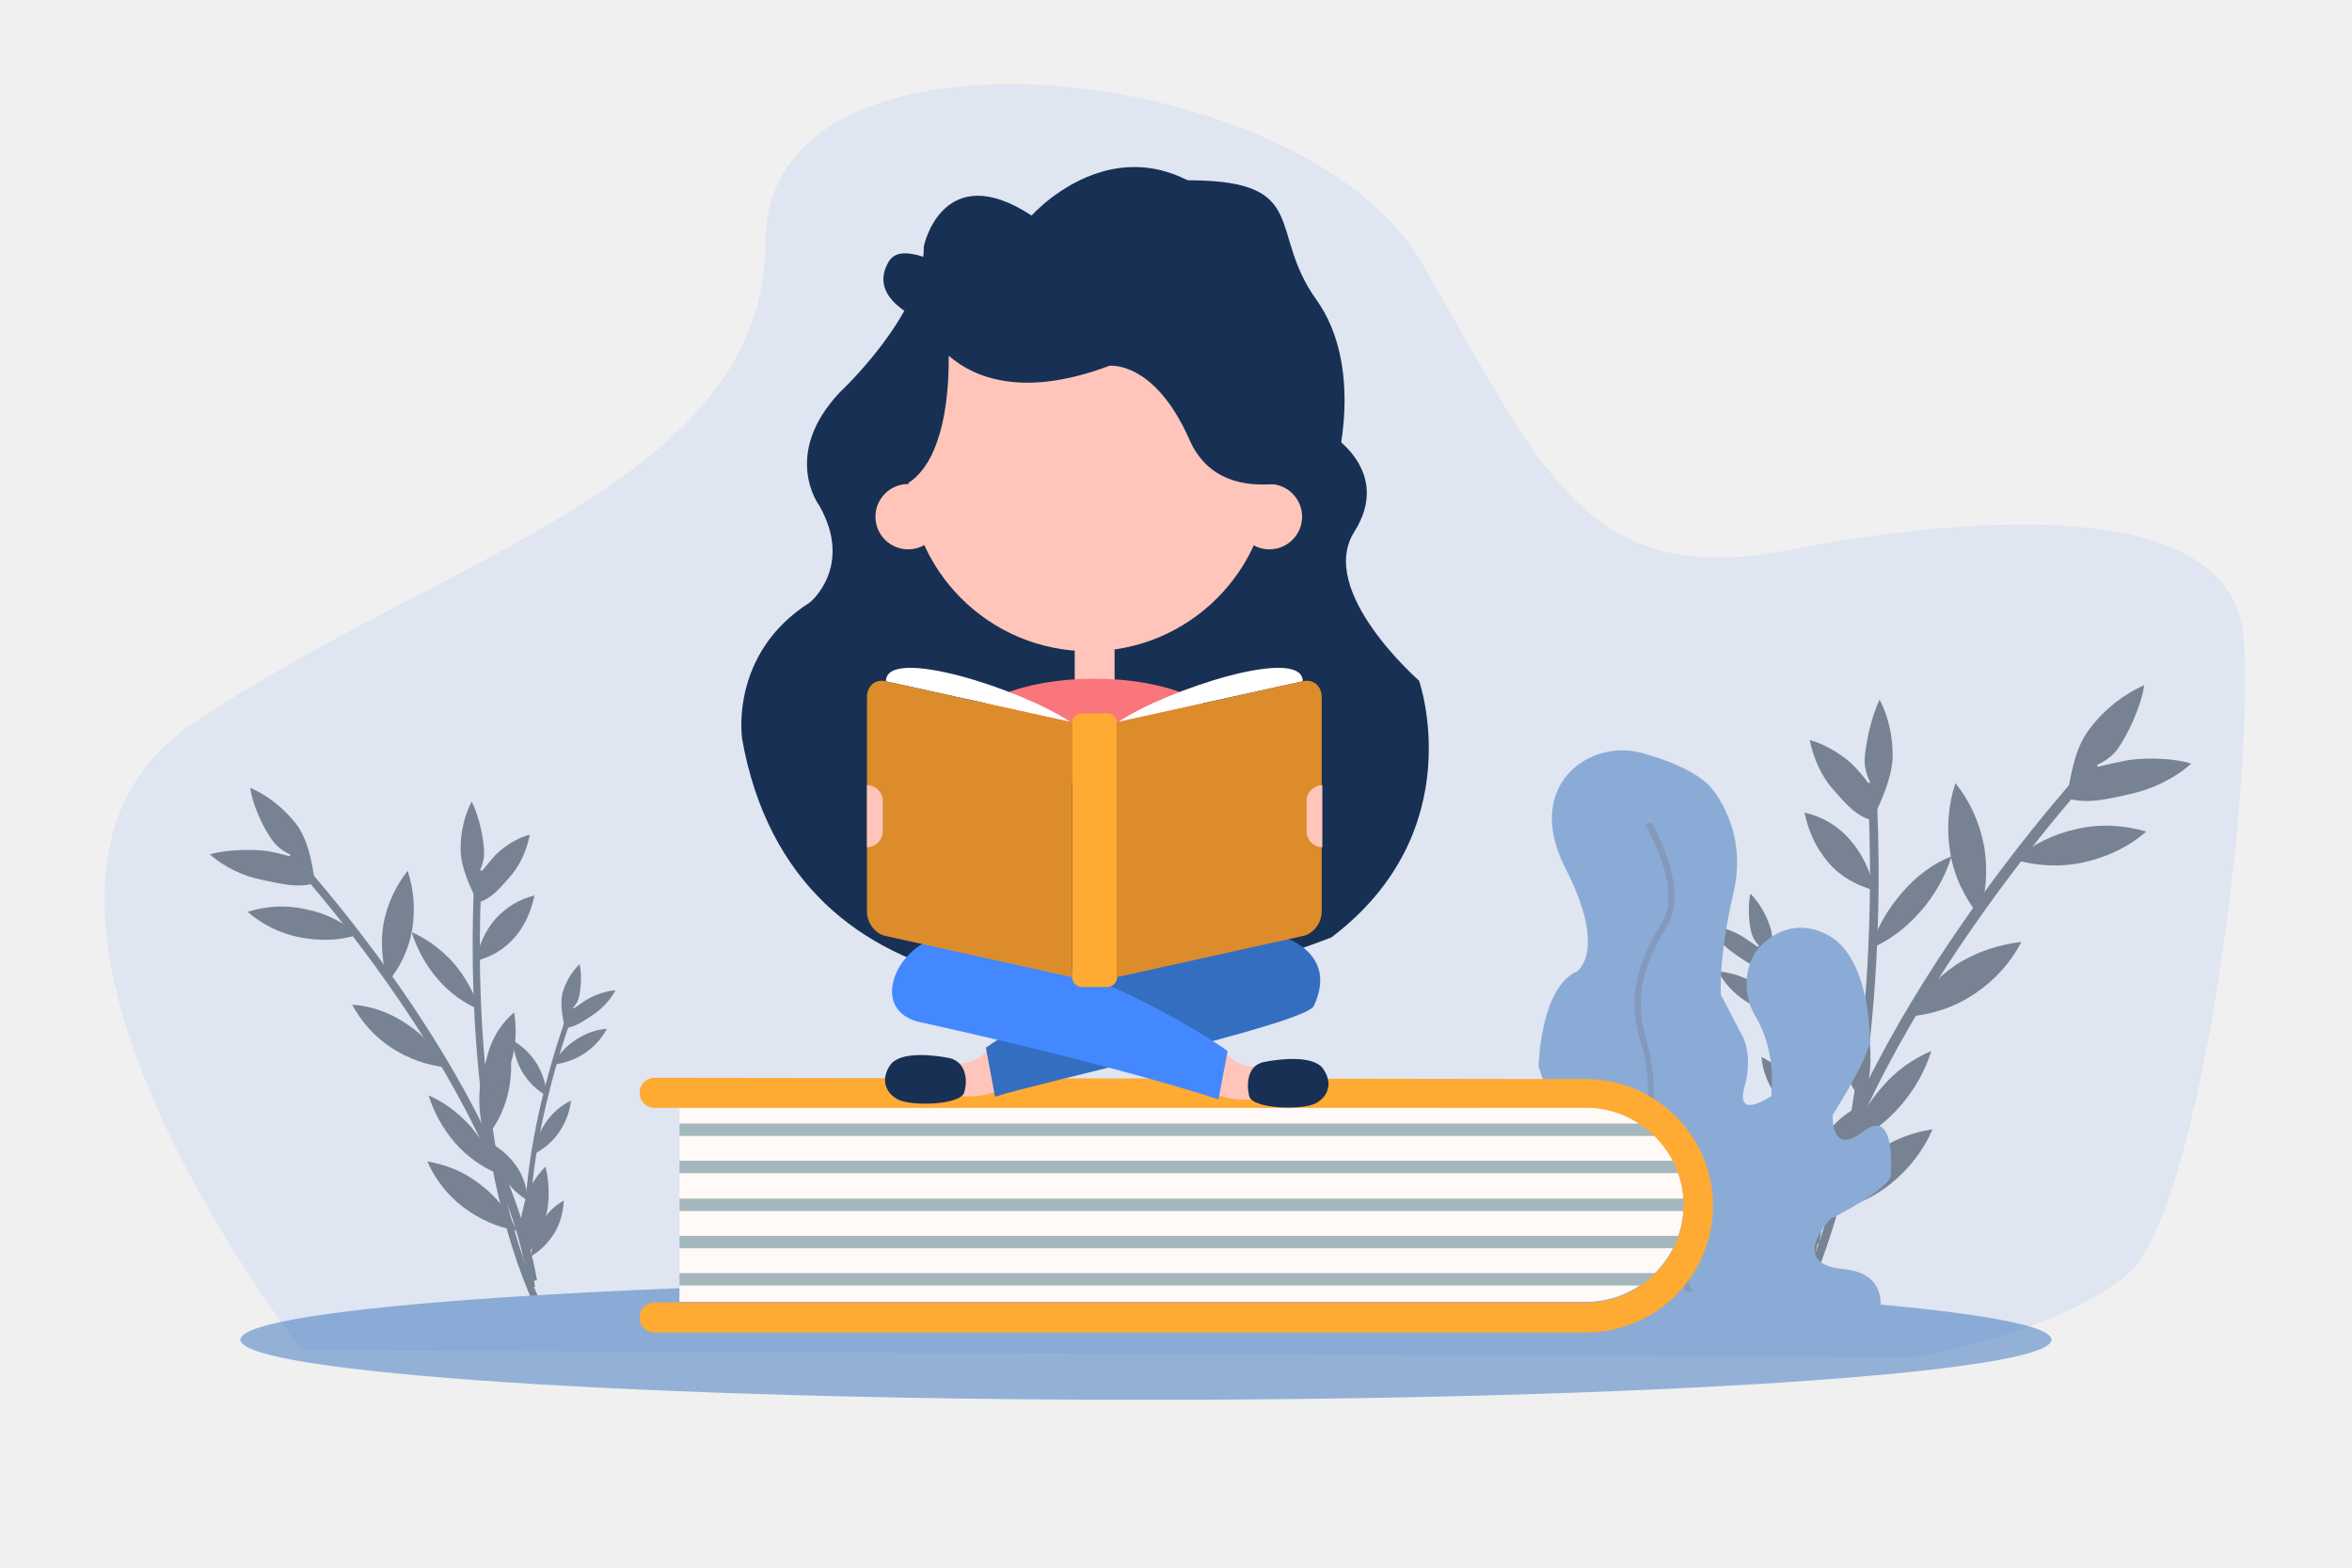
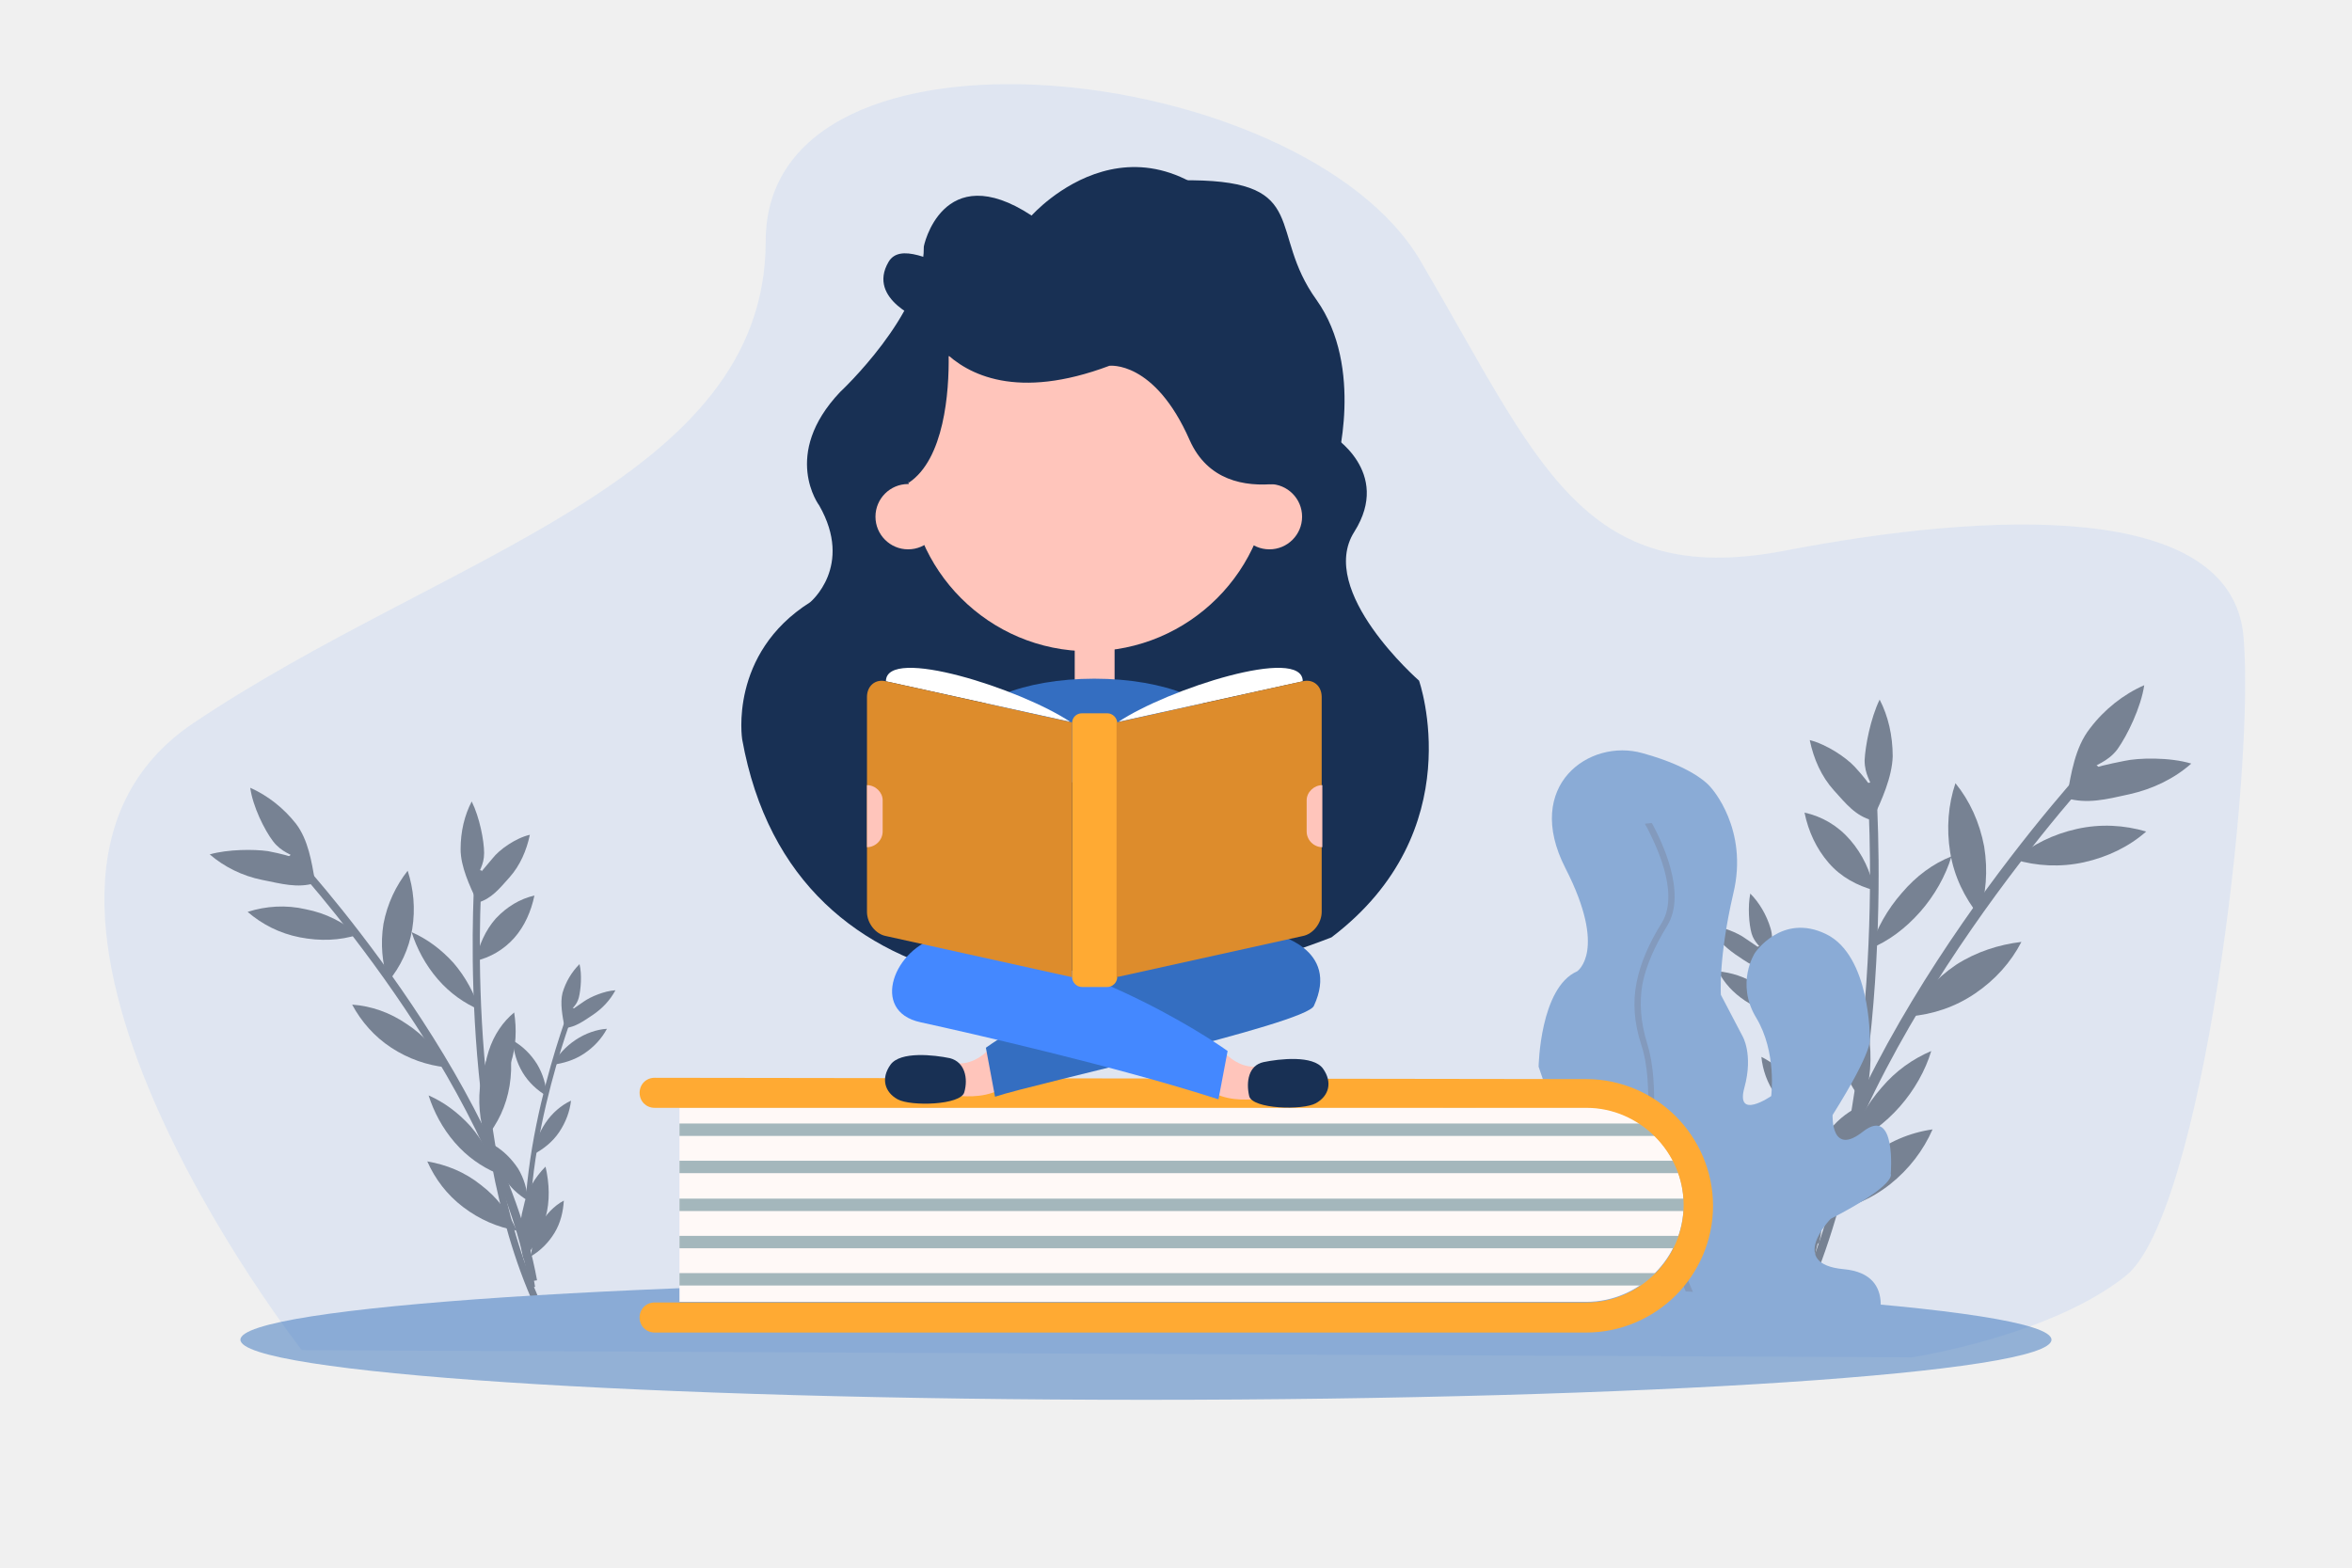
<svg xmlns="http://www.w3.org/2000/svg" xml:space="preserve" width="360" height="240" viewBox="0 0 360 240">
  <style>
    .uwu__girl-with-a-book-2_svg__st2{fill:#0f1f35}.uwu__girl-with-a-book-2_svg__st10,.uwu__girl-with-a-book-2_svg__st14,.uwu__girl-with-a-book-2_svg__st16,.uwu__girl-with-a-book-2_svg__st3,.uwu__girl-with-a-book-2_svg__st4,.uwu__girl-with-a-book-2_svg__st7,.uwu__girl-with-a-book-2_svg__st9{fill-rule:evenodd;clip-rule:evenodd;fill:#0f1f35}.uwu__girl-with-a-book-2_svg__st10,.uwu__girl-with-a-book-2_svg__st14,.uwu__girl-with-a-book-2_svg__st16,.uwu__girl-with-a-book-2_svg__st4,.uwu__girl-with-a-book-2_svg__st7,.uwu__girl-with-a-book-2_svg__st9{fill:#3572bc}.uwu__girl-with-a-book-2_svg__st10,.uwu__girl-with-a-book-2_svg__st14,.uwu__girl-with-a-book-2_svg__st16,.uwu__girl-with-a-book-2_svg__st7,.uwu__girl-with-a-book-2_svg__st9{fill:#a4b7bc}.uwu__girl-with-a-book-2_svg__st10,.uwu__girl-with-a-book-2_svg__st14,.uwu__girl-with-a-book-2_svg__st16,.uwu__girl-with-a-book-2_svg__st9{fill:#ffc5bb}.uwu__girl-with-a-book-2_svg__st10,.uwu__girl-with-a-book-2_svg__st14,.uwu__girl-with-a-book-2_svg__st16{fill:#183054}.uwu__girl-with-a-book-2_svg__st14,.uwu__girl-with-a-book-2_svg__st16{fill:#fff}.uwu__girl-with-a-book-2_svg__st16{fill:#dd8c2c}
  </style>
  <g>
    <path d="M46.2 206.7s-55-70.2-16.6-96 87.6-36.9 87.6-73.8 82.2-27.6 100.2 3 24.6 50.4 55.8 44.4 68.4-7.8 70.2 13.2-6.4 88.5-18 97.8-32.8 12.5-32.8 12.5z" opacity=".1" fill-rule="evenodd" clip-rule="evenodd" fill="#48f" />
    <g opacity=".5">
      <path d="M321.3 117.5c-.1.1-37.3 40.1-44 77.2l-1.6-.3c6.7-37.5 44.2-77.9 44.4-78z" class="uwu__girl-with-a-book-2_svg__st2" />
      <path d="M295.8 172.9c-1.4 3.2-3.6 6.1-6.5 8.4s-6.3 3.7-9.7 4.2c1.4-3.2 3.6-6.1 6.5-8.4s6.2-3.7 9.7-4.2" class="uwu__girl-with-a-book-2_svg__st3" />
      <path d="M281.6 148.5c-1.1 3.3-1.4 6.9-.8 10.6s2.2 6.9 4.4 9.7c1.1-3.3 1.4-6.9.8-10.6s-2.2-7-4.4-9.7" class="uwu__girl-with-a-book-2_svg__st3" />
      <path d="M309.4 144.2c-1.6 3.1-4 5.8-7.1 7.9s-6.5 3.2-10 3.5c1.6-3.1 4-5.8 7.1-7.9 3.1-2 6.6-3.1 10-3.5" class="uwu__girl-with-a-book-2_svg__st3" />
      <path d="M299.3 119.9c-1.1 3.3-1.4 6.9-.8 10.6s2.2 6.9 4.4 9.7c1.1-3.3 1.4-6.9.8-10.6-.7-3.7-2.2-7-4.4-9.7" class="uwu__girl-with-a-book-2_svg__st3" />
      <path d="M328.5 127.3c-2.6 2.3-5.9 3.9-9.5 4.7s-7.3.6-10.6-.4c2.6-2.3 5.9-3.9 9.5-4.7s7.2-.6 10.6.4" class="uwu__girl-with-a-book-2_svg__st3" />
      <path d="M335.4 116.9c-2.6 2.3-5.9 3.9-9.5 4.7s-6.4 1.5-9.6.6c-.1 0-.2-.1-.3-.1.1-.1.2-.2.4-.3.6-3.3 1.2-7.4 3.5-10.3 2.2-2.9 5.1-5.2 8.3-6.6-.5 3.4-2.6 7.7-4.1 9.8-1.5 2-3.5 2.4-4.4 3.2 1.1-.5 2.9-.9 5.4-1.4 2.2-.5 7-.6 10.3.4" class="uwu__girl-with-a-book-2_svg__st3" />
      <path d="M268.9 145c0 .1 11.5 29.4 7.3 50.6l.9.2c4.3-21.5-7.3-51.1-7.3-51.2z" class="uwu__girl-with-a-book-2_svg__st2" />
      <path d="M270.9 180c.1 2 .6 4 1.7 5.9 1.1 1.8 2.6 3.3 4.3 4.3-.1-2-.6-4-1.7-5.9-1.1-1.8-2.6-3.3-4.3-4.3" class="uwu__girl-with-a-book-2_svg__st3" />
      <path d="M283.6 169.9c-.1 2-.7 4-1.8 5.8s-2.6 3.3-4.4 4.3c.1-2 .7-4 1.8-5.8 1.2-1.9 2.7-3.3 4.4-4.3" class="uwu__girl-with-a-book-2_svg__st3" />
      <path d="M269.6 161.8c.2 2 .9 4 2.1 5.7 1.2 1.8 2.8 3.1 4.6 4-.2-2-.9-4-2.1-5.7-1.2-1.8-2.8-3.1-4.6-4" class="uwu__girl-with-a-book-2_svg__st3" />
      <path d="M280.2 150.8c-.1 2-.7 4-1.8 5.8s-2.6 3.3-4.4 4.3c.1-2 .7-4 1.8-5.8 1.2-1.8 2.7-3.3 4.4-4.3" class="uwu__girl-with-a-book-2_svg__st3" />
      <path d="M263 148.7c.9 1.8 2.3 3.3 4.1 4.5s3.8 1.8 5.8 2c-.9-1.8-2.3-3.3-4.1-4.5s-3.8-1.8-5.8-2" class="uwu__girl-with-a-book-2_svg__st3" />
      <path d="M261.5 141.6c.9 1.8 2.4 3.3 4.1 4.5 1.8 1.2 3.1 2.2 5 2.4h.2c0-.1-.1-.2-.1-.2.4-1.9.9-4.2.3-6.2s-1.7-3.9-3.1-5.3c-.4 2-.2 4.7.2 6.1s1.4 2 1.7 2.7c-.5-.5-1.4-1.1-2.6-1.9-1.2-.9-3.7-1.9-5.7-2.1" class="uwu__girl-with-a-book-2_svg__st3" />
      <path d="M285.8 119.9c0 .1 3.7 47.1-10.7 78.8l1.2.5c14.6-32.1 10.8-79.5 10.8-79.6z" class="uwu__girl-with-a-book-2_svg__st2" />
      <path d="M274.3 173.8c-.7 3.1-.8 6.3 0 9.3.7 3 2.2 5.5 4.1 7.4.7-3.1.8-6.3 0-9.3s-2.2-5.5-4.1-7.4" class="uwu__girl-with-a-book-2_svg__st3" />
      <path d="M295.6 160.9c-.9 3-2.6 6-4.8 8.5-2.3 2.6-4.9 4.5-7.6 5.6.9-3 2.6-6 4.8-8.5 2.2-2.6 4.8-4.4 7.6-5.6" class="uwu__girl-with-a-book-2_svg__st3" />
      <path d="M279.9 145.7c-.5 3.1-.4 6.2.6 9.2.9 2.9 2.6 5.3 4.6 7 .5-3.1.4-6.2-.6-9.2-.9-2.9-2.5-5.3-4.6-7" class="uwu__girl-with-a-book-2_svg__st3" />
      <path d="M298.7 131.1c-.9 3-2.6 6-4.8 8.5-2.3 2.6-4.9 4.5-7.6 5.6.9-3 2.6-6 4.8-8.5 2.2-2.6 4.8-4.5 7.6-5.6" class="uwu__girl-with-a-book-2_svg__st3" />
      <path d="M276.2 124.4c.6 2.9 1.8 5.5 3.7 7.7s4.4 3.5 7 4.2c-.6-2.9-1.8-5.5-3.7-7.7s-4.3-3.6-7-4.2" class="uwu__girl-with-a-book-2_svg__st3" />
      <path d="M277 113.3c.6 2.9 1.8 5.6 3.7 7.7s3.3 3.9 5.9 4.6c.1 0 .2 0 .2.1 0-.1-.1-.3-.1-.4 1.3-2.8 2.9-6.3 3-9.5 0-3.2-.7-6.2-2-8.7-1.4 2.9-2.2 7.1-2.3 9.3 0 2.2 1 3.3 1.2 4.4-.5-.8-1.4-2-2.7-3.4s-4.2-3.4-6.9-4.1" class="uwu__girl-with-a-book-2_svg__st3" />
      <path d="M261.9 120.6s5.8 6.3 3.4 16.2c-2.3 9.9-1.9 15.5-1.9 15.5l3.3 6.3s1.7 2.8.3 7.9 4.1 1.3 4.1 1.3.9-6.7-2.3-12-.2-9.9-.2-9.9 4.1-6.2 10.9-2.9 6.7 16 6.7 16 .7 1.5-5.7 11.7c0 0-.3 6.5 4.7 2.5 5.1-3.9 4.2 6.5 4.2 6.5s1.1 1.6-9.2 6.9c0 0-6.7 6.9 2 7.7s4.8 9.6 4.8 9.6h-59.3s-11.3-18.6-8.6-28.4c0 0 .7-11.2 9.3-8.5 0 0 3.6.9 7.8 9.8 0 0 5 2 3.3-2.3s-4-11.2-4-11.2.2-12.1 5.9-14.6c0 0 4.7-3.1-1.8-15.8s3.7-19.9 11.8-17.6c8.4 2.3 10.5 5.3 10.5 5.3" class="uwu__girl-with-a-book-2_svg__st4" />
      <path d="M251.8 126.1q0 .15.3.6c1 2 5.1 9.8 2.3 14.5-2 3.2-3.3 6.2-3.9 9.2s-.4 6.1.7 9.5c1.1 3.3 1.1 7 1.1 10.4 0 2.1 0 4.2.3 6.1q1.35 9.75 3.6 16.5c1.5 4.5 3.2 8.1 5 10.9h1.1c-1.8-2.9-3.6-6.5-5.2-11.2-1.5-4.5-2.7-9.8-3.6-16.3-.2-1.8-.3-3.9-.3-5.9 0-3.5 0-7.2-1.1-10.7-1-3.3-1.2-6.2-.7-9.1.6-2.9 1.9-5.8 3.8-8.9 3.1-5.1-1.1-13.3-2.2-15.4-.1-.2-.2-.3-.2-.3z" fill="#274f89" />
      <path d="M44 131.3c.1.1 31.3 33.7 36.9 64.9l1.3-.2c-5.7-31.5-37.2-65.4-37.3-65.5z" class="uwu__girl-with-a-book-2_svg__st2" />
      <path d="M65.4 177.8c1.2 2.7 3 5.1 5.5 7s5.3 3.1 8.2 3.6c-1.2-2.7-3-5.1-5.5-7-2.5-2-5.3-3.1-8.2-3.6" class="uwu__girl-with-a-book-2_svg__st3" />
      <path d="M77.3 157.3c.9 2.8 1.2 5.8.7 8.9s-1.8 5.8-3.7 8.1c-.9-2.8-1.2-5.8-.7-8.9.6-3 1.8-5.8 3.7-8.1" class="uwu__girl-with-a-book-2_svg__st3" />
      <path d="M53.9 153.8c1.4 2.6 3.4 4.9 6 6.6s5.5 2.7 8.4 3c-1.4-2.6-3.4-4.9-6-6.6-2.6-1.8-5.5-2.8-8.4-3" class="uwu__girl-with-a-book-2_svg__st3" />
      <path d="M62.4 133.3c.9 2.8 1.2 5.8.7 8.9s-1.8 5.8-3.7 8.1c-.9-2.8-1.2-5.8-.7-8.9.6-3.1 1.9-5.8 3.7-8.1" class="uwu__girl-with-a-book-2_svg__st3" />
      <path d="M37.9 139.6c2.2 1.9 4.9 3.3 8 3.9s6.1.5 8.9-.4c-2.2-1.9-4.9-3.3-8-3.9-3-.7-6.1-.5-8.9.4" class="uwu__girl-with-a-book-2_svg__st3" />
      <path d="M32.1 130.8c2.2 1.9 5 3.3 8 3.9s5.4 1.3 8.1.5c.1 0 .2 0 .3-.1l-.3-.3c-.5-2.8-1-6.2-2.9-8.7-1.9-2.4-4.3-4.3-7-5.5.4 2.9 2.2 6.5 3.5 8.2s2.9 2 3.7 2.7c-1-.4-2.4-.8-4.5-1.2-2.1-.3-6.1-.3-8.9.5" class="uwu__girl-with-a-book-2_svg__st3" />
      <path d="M88 154.4c0 .1-9.7 24.7-6.1 42.6l-.8.2c-3.6-18.1 6.1-42.9 6.1-43z" class="uwu__girl-with-a-book-2_svg__st2" />
      <path d="M86.3 183.8c-.1 1.7-.5 3.4-1.4 4.9s-2.2 2.8-3.6 3.6c.1-1.7.5-3.4 1.4-4.9s2.1-2.8 3.6-3.6" class="uwu__girl-with-a-book-2_svg__st3" />
      <path d="M75.6 175.3c.1 1.7.6 3.4 1.5 4.9s2.2 2.7 3.7 3.6c-.1-1.7-.6-3.4-1.5-4.9-1-1.5-2.2-2.7-3.7-3.6" class="uwu__girl-with-a-book-2_svg__st3" />
      <path d="M87.4 168.5q-.3 2.55-1.8 4.8c-1 1.5-2.4 2.6-3.9 3.4q.3-2.55 1.8-4.8c1-1.5 2.4-2.7 3.9-3.4" class="uwu__girl-with-a-book-2_svg__st3" />
      <path d="M78.5 159.3c.1 1.7.6 3.4 1.5 4.9s2.2 2.7 3.7 3.6c-.1-1.7-.6-3.4-1.5-4.9-1-1.6-2.3-2.8-3.7-3.6" class="uwu__girl-with-a-book-2_svg__st3" />
      <path d="M92.9 157.5c-.8 1.5-2 2.8-3.5 3.8s-3.2 1.5-4.8 1.7c.8-1.5 2-2.8 3.5-3.8s3.2-1.6 4.8-1.7" class="uwu__girl-with-a-book-2_svg__st3" />
      <path d="M94.2 151.6c-.8 1.5-2 2.8-3.5 3.8s-2.6 1.8-4.2 2h-.2c0-.1.1-.1.1-.2-.3-1.6-.7-3.6-.3-5.2.5-1.7 1.4-3.2 2.6-4.4.4 1.6.2 3.9-.1 5.1s-1.1 1.7-1.4 2.2c.4-.4 1.2-.9 2.2-1.6s3.1-1.6 4.8-1.7" class="uwu__girl-with-a-book-2_svg__st3" />
      <path d="M73.8 133.3c0 .1-3.1 39.6 9 66.2l-1 .4c-12.2-26.9-9.1-66.8-9.1-66.9z" class="uwu__girl-with-a-book-2_svg__st2" />
      <path d="M83.5 178.6c.6 2.6.7 5.3 0 7.8-.6 2.5-1.8 4.7-3.4 6.3-.6-2.6-.7-5.3 0-7.8.5-2.6 1.8-4.7 3.4-6.3" class="uwu__girl-with-a-book-2_svg__st3" />
      <path d="M65.6 167.7c.8 2.5 2.1 5 4 7.2s4.1 3.7 6.4 4.7c-.8-2.5-2.1-5-4-7.2-1.9-2.1-4.1-3.7-6.4-4.7" class="uwu__girl-with-a-book-2_svg__st3" />
      <path d="M78.7 155c.4 2.6.3 5.2-.5 7.7s-2.1 4.5-3.9 5.9c-.4-2.6-.3-5.2.5-7.7s2.2-4.5 3.9-5.9" class="uwu__girl-with-a-book-2_svg__st3" />
      <path d="M63 142.7c.8 2.5 2.1 5 4 7.2s4.1 3.7 6.4 4.7c-.8-2.5-2.1-5-4-7.2-1.9-2.1-4.1-3.7-6.4-4.7" class="uwu__girl-with-a-book-2_svg__st3" />
      <path d="M81.8 137.1c-.5 2.4-1.5 4.7-3.1 6.5s-3.7 3-5.9 3.5c.5-2.4 1.5-4.7 3.1-6.5 1.7-1.8 3.7-3 5.9-3.5" class="uwu__girl-with-a-book-2_svg__st3" />
      <path d="M81.1 127.8c-.5 2.4-1.5 4.7-3.1 6.5s-2.8 3.3-4.9 3.9c-.1 0-.1 0-.2.1 0-.1 0-.2.1-.3-1.1-2.4-2.5-5.3-2.5-8s.6-5.2 1.7-7.3c1.2 2.4 1.9 6 1.9 7.9s-.9 2.8-1 3.7c.4-.7 1.2-1.6 2.3-2.9 1-1.3 3.5-3.1 5.7-3.6" class="uwu__girl-with-a-book-2_svg__st3" />
      <ellipse cx="175.4" cy="205.1" class="uwu__girl-with-a-book-2_svg__st4" rx="138.6" ry="9.2" />
    </g>
  </g>
  <g>
    <path d="M104 169.6v29.7h138.8c4.1 0 7.8-1.7 10.5-4.4s4.4-6.4 4.4-10.5-1.7-7.8-4.4-10.5-6.4-4.4-10.5-4.4z" fill-rule="evenodd" clip-rule="evenodd" fill="#fff9f7" />
    <path d="M104 172h152.7v1.9H104z" class="uwu__girl-with-a-book-2_svg__st7" />
    <path d="M104 177.7h153.8v1.9H104z" class="uwu__girl-with-a-book-2_svg__st7" />
    <path d="M104 183.5h155v1.9H104z" class="uwu__girl-with-a-book-2_svg__st7" />
    <path d="M104 189.2h154.6v1.9H104z" class="uwu__girl-with-a-book-2_svg__st7" />
    <path d="M104 194.9h152.7v1.9H104z" class="uwu__girl-with-a-book-2_svg__st7" />
    <path d="M100.2 165c-1.3 0-2.3 1-2.3 2.3s1 2.3 2.3 2.3h142.6c4.1 0 7.8 1.7 10.5 4.4s4.4 6.4 4.4 10.5-1.7 7.8-4.4 10.5-6.4 4.4-10.5 4.4H100.2c-1.3 0-2.3 1-2.3 2.3s1 2.3 2.3 2.3h142.6c5.3 0 10.2-2.2 13.7-5.7s5.7-8.4 5.7-13.7-2.2-10.2-5.7-13.7-8.4-5.7-13.7-5.7z" fill="#fa3" />
  </g>
  <g>
    <path d="M151 161s-1.8 1.9-4.3 1.8c-2.4-.2-1.4 5.1-.5 5 1-.1 3.9.5 6.9-1 3.2-1.4-2.1-5.8-2.1-5.8" class="uwu__girl-with-a-book-2_svg__st9" />
    <path d="M187.8 161.5s1.8 1.9 4.3 1.8c2.4-.2 1.4 5.1.5 5-1-.1-3.9.5-6.9-1-3.1-1.4 2.1-5.8 2.1-5.8" class="uwu__girl-with-a-book-2_svg__st9" />
    <path d="M157.9 33s17.2-19.5 34.9 4.7c0 0 3.8 23.2 11 28.9 0 0 9.3 5.6 3.5 14.8-5.8 9.1 9.9 22.8 9.9 22.8s8.1 23-13.4 39.3c-34 13.3-82.3 13.5-90.2-30.3 0 0-2.1-13.1 10.4-21 0 0 6.7-5.5 1.4-14.8 0 0-5.9-7.8 3.2-17.4 0 0 12.9-12 12.8-22.2-.1.1 2.8-13.8 16.5-4.8" class="uwu__girl-with-a-book-2_svg__st10" />
    <path d="M150.9 160.4s20-14.5 44.2-17.4c0 0 10.1 2.2 6 11-1.3 2.8-42.9 11.9-48.8 13.9z" fill-rule="evenodd" clip-rule="evenodd" fill="#346ec1" />
    <path d="M145.4 162c-2.4-.5-7.6-1.1-9.1 1s-.9 4.2 1.1 5.3 9.7.9 10.2-1.1c.6-2.1.1-4.6-2.2-5.2" class="uwu__girl-with-a-book-2_svg__st10" />
    <path d="M187.9 160.9s-20-14.5-44.2-17.4c-6.7 1.5-10.7 11.3-2.8 13 7.3 1.6 29.8 6.7 45.6 11.8z" fill-rule="evenodd" clip-rule="evenodd" fill="#48f" />
    <path d="M193.4 162.6c2.4-.5 7.6-1.1 9.1 1s.9 4.2-1.1 5.3-9.7.9-10.2-1.1c-.5-2.2-.1-4.7 2.2-5.2" class="uwu__girl-with-a-book-2_svg__st10" />
    <circle cx="166.7" cy="72" r="27.7" class="uwu__girl-with-a-book-2_svg__st9" />
    <circle cx="139" cy="79.1" r="5" class="uwu__girl-with-a-book-2_svg__st9" />
    <circle cx="194.3" cy="79.1" r="5" class="uwu__girl-with-a-book-2_svg__st9" />
    <path d="M144.4 53.7c3.7 3.7 11.3 7.6 25.4 2.3 0 0 6.9-.9 12.3 11.4 5.5 12.3 22.4 4.1 22.4 4.1s4.4-15.2-3-25.6c-7.5-10.4-.9-18.1-19-18.3S167 34.5 161 42.2c-5.9 7.8-21.6-7.9-25-2.1s5.3 9 5.3 9c-.9 1.8-9 20.1-9 20.2 0 .7 6.8 3.9 6.8 4.6 5.4-3.6 6.2-13.8 6.1-19.6-.1.3-.8-.7-.8-.6" class="uwu__girl-with-a-book-2_svg__st10" />
    <path d="M164.5 95.8h6.1V106h-6.1z" class="uwu__girl-with-a-book-2_svg__st9" />
-     <ellipse cx="167.5" cy="111.9" rx="19.6" ry="8" fill-rule="evenodd" clip-rule="evenodd" fill="#f9767c" />
+     <ellipse cx="167.5" cy="111.9" rx="19.6" ry="8" fill-rule="evenodd" clip-rule="evenodd" fill="#346ec1" />
  </g>
  <g>
    <path d="M163.8 110.5c-7.5-5-28.2-11.7-28.2-6.2z" class="uwu__girl-with-a-book-2_svg__st14" />
    <path d="M199.4 104.3c0-5.5-20.7 1.2-28.2 6.2z" class="uwu__girl-with-a-book-2_svg__st14" />
    <path d="M165.6 109.2h3.9c.8 0 1.5.7 1.5 1.5v38.9c0 .8-.7 1.5-1.5 1.5h-3.9c-.8 0-1.5-.7-1.5-1.5v-38.9c0-.9.7-1.5 1.5-1.5" fill-rule="evenodd" clip-rule="evenodd" fill="#fa3" />
    <path d="m164.1 110.6-28.5-6.3c-1.6-.4-2.9.7-2.9 2.4v32.9c0 1.7 1.3 3.4 2.9 3.7l28.5 6.3z" class="uwu__girl-with-a-book-2_svg__st16" />
    <path d="m170.9 110.6 28.5-6.3c1.6-.4 2.9.7 2.9 2.4v32.9c0 1.7-1.3 3.4-2.9 3.7l-28.5 6.3z" class="uwu__girl-with-a-book-2_svg__st16" />
    <path d="M132.7 120.2v9.5c1.3 0 2.4-1.1 2.4-2.4v-4.8c0-1.2-1.1-2.3-2.4-2.3" class="uwu__girl-with-a-book-2_svg__st9" />
    <path d="M202.4 120.2v9.5c-1.3 0-2.4-1.1-2.4-2.4v-4.8c0-1.2 1.1-2.3 2.4-2.3" class="uwu__girl-with-a-book-2_svg__st9" />
  </g>
</svg>
